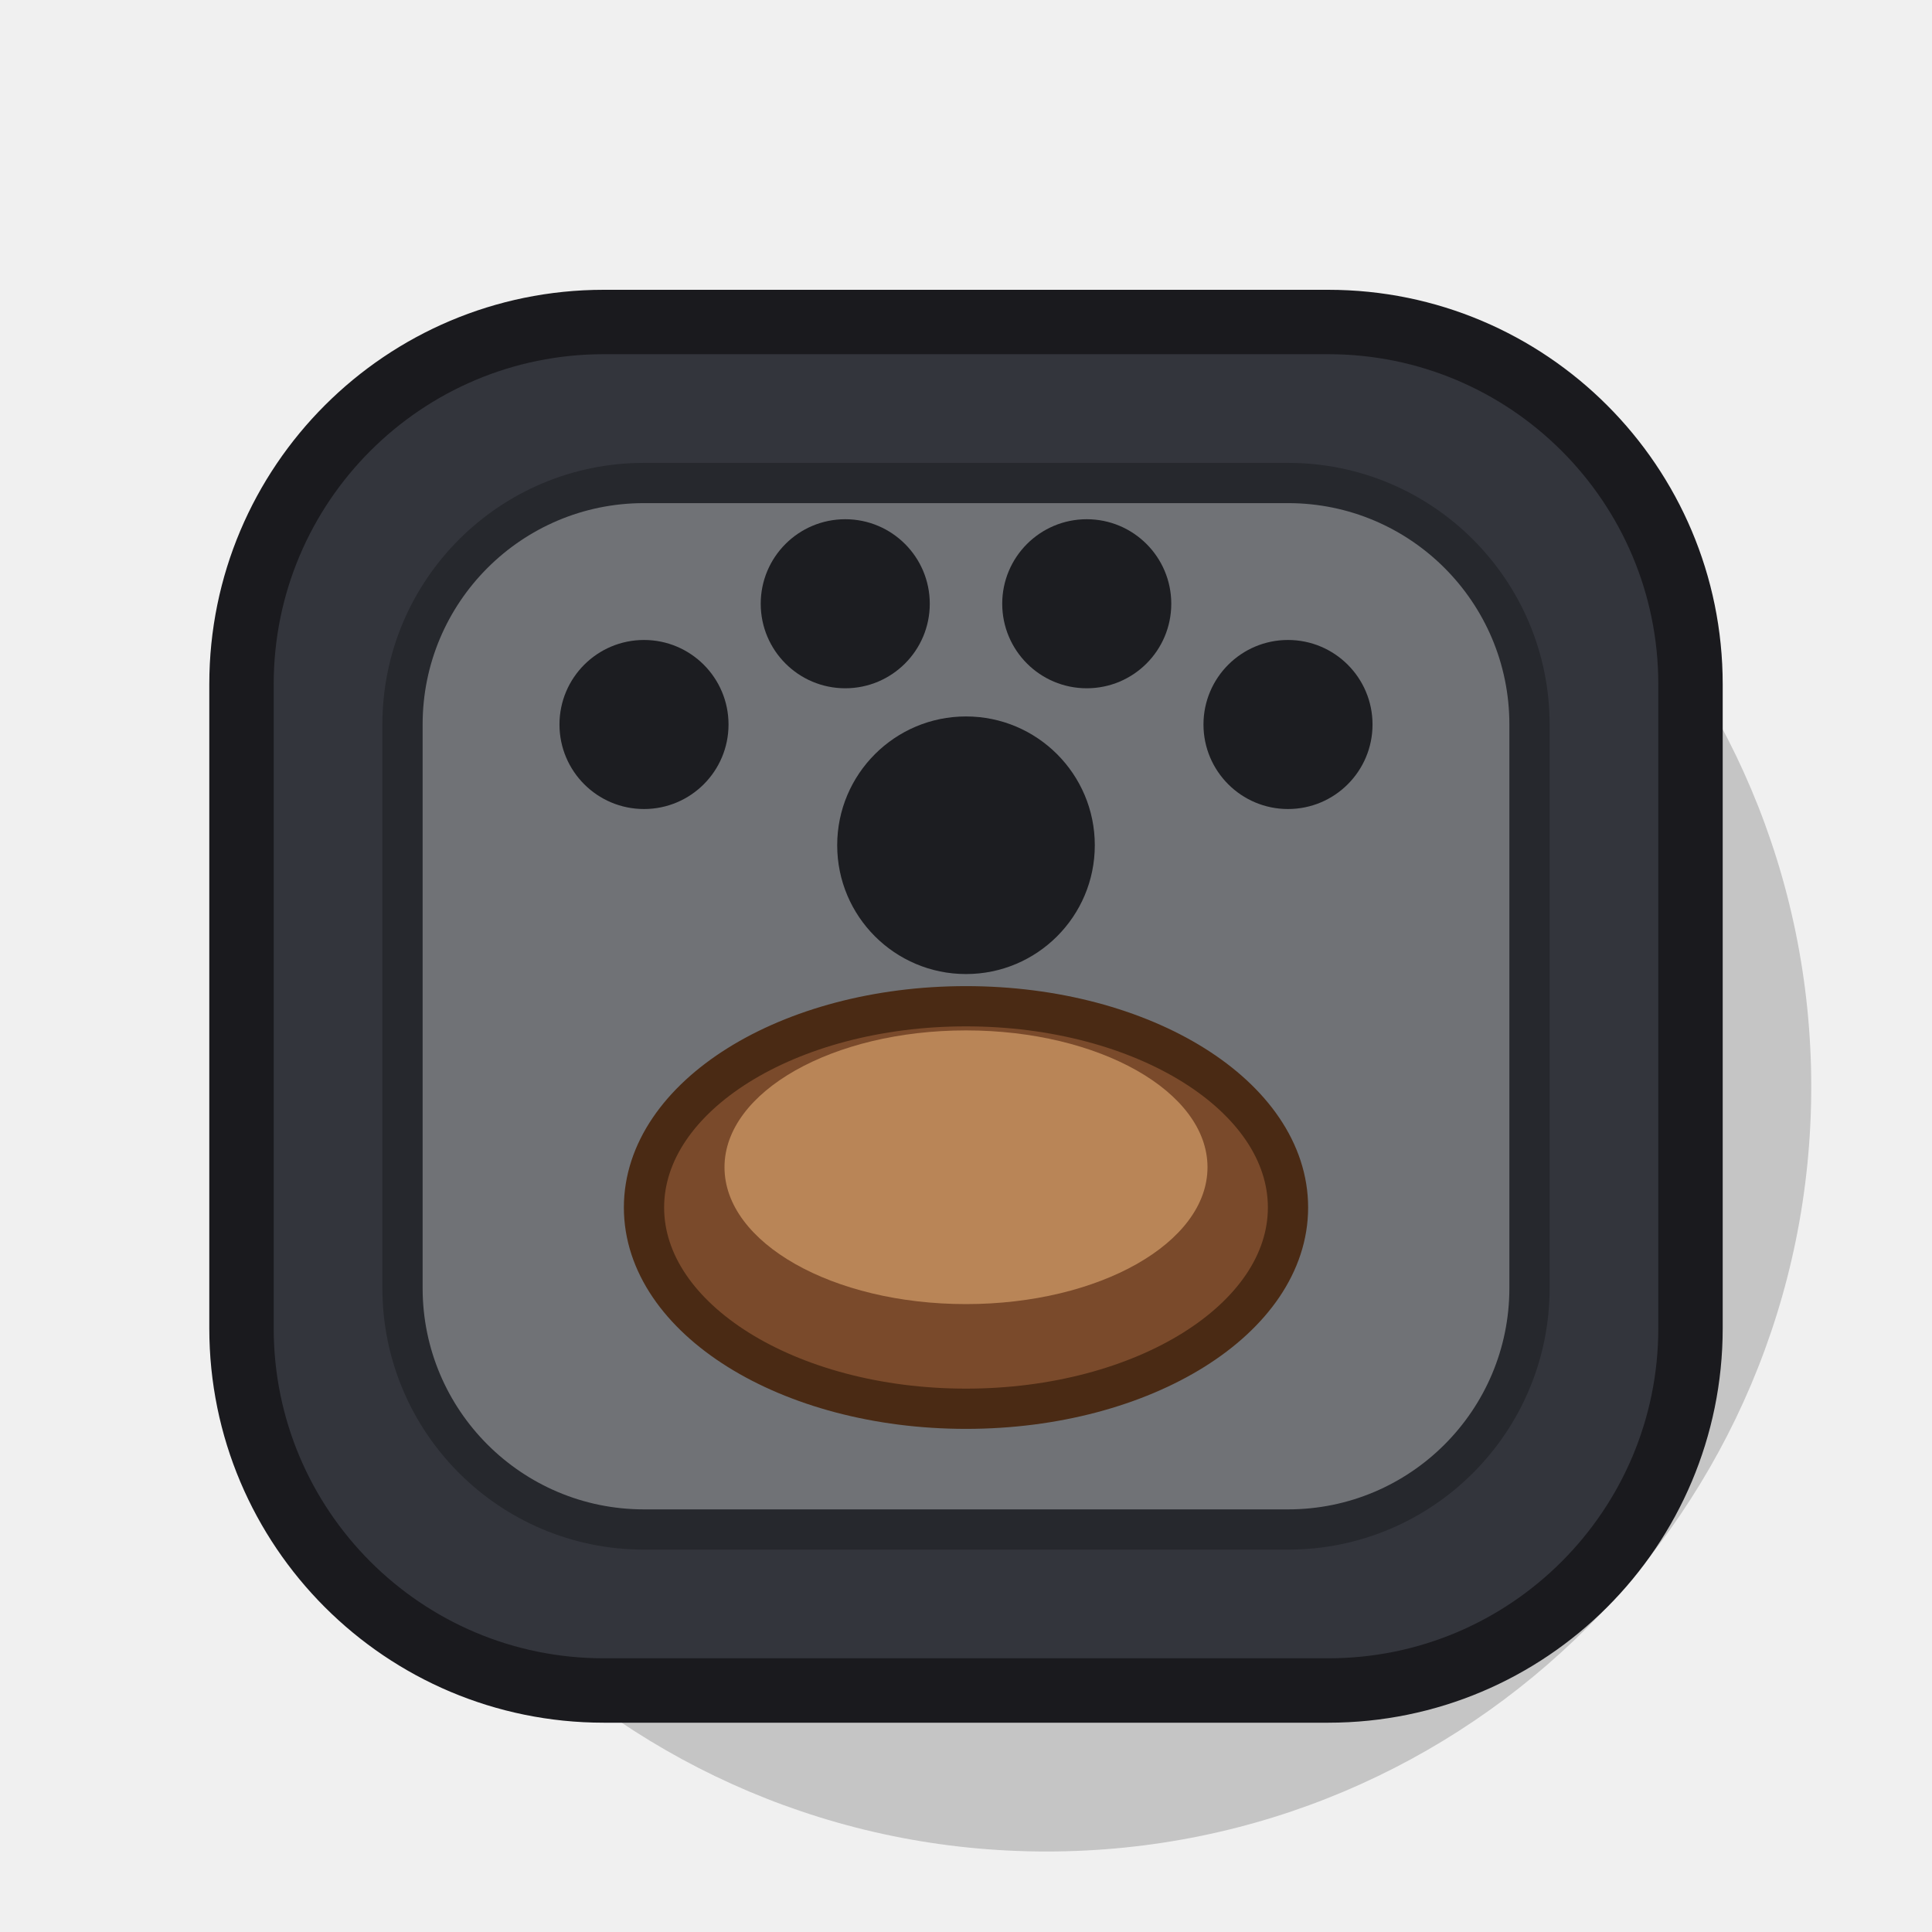
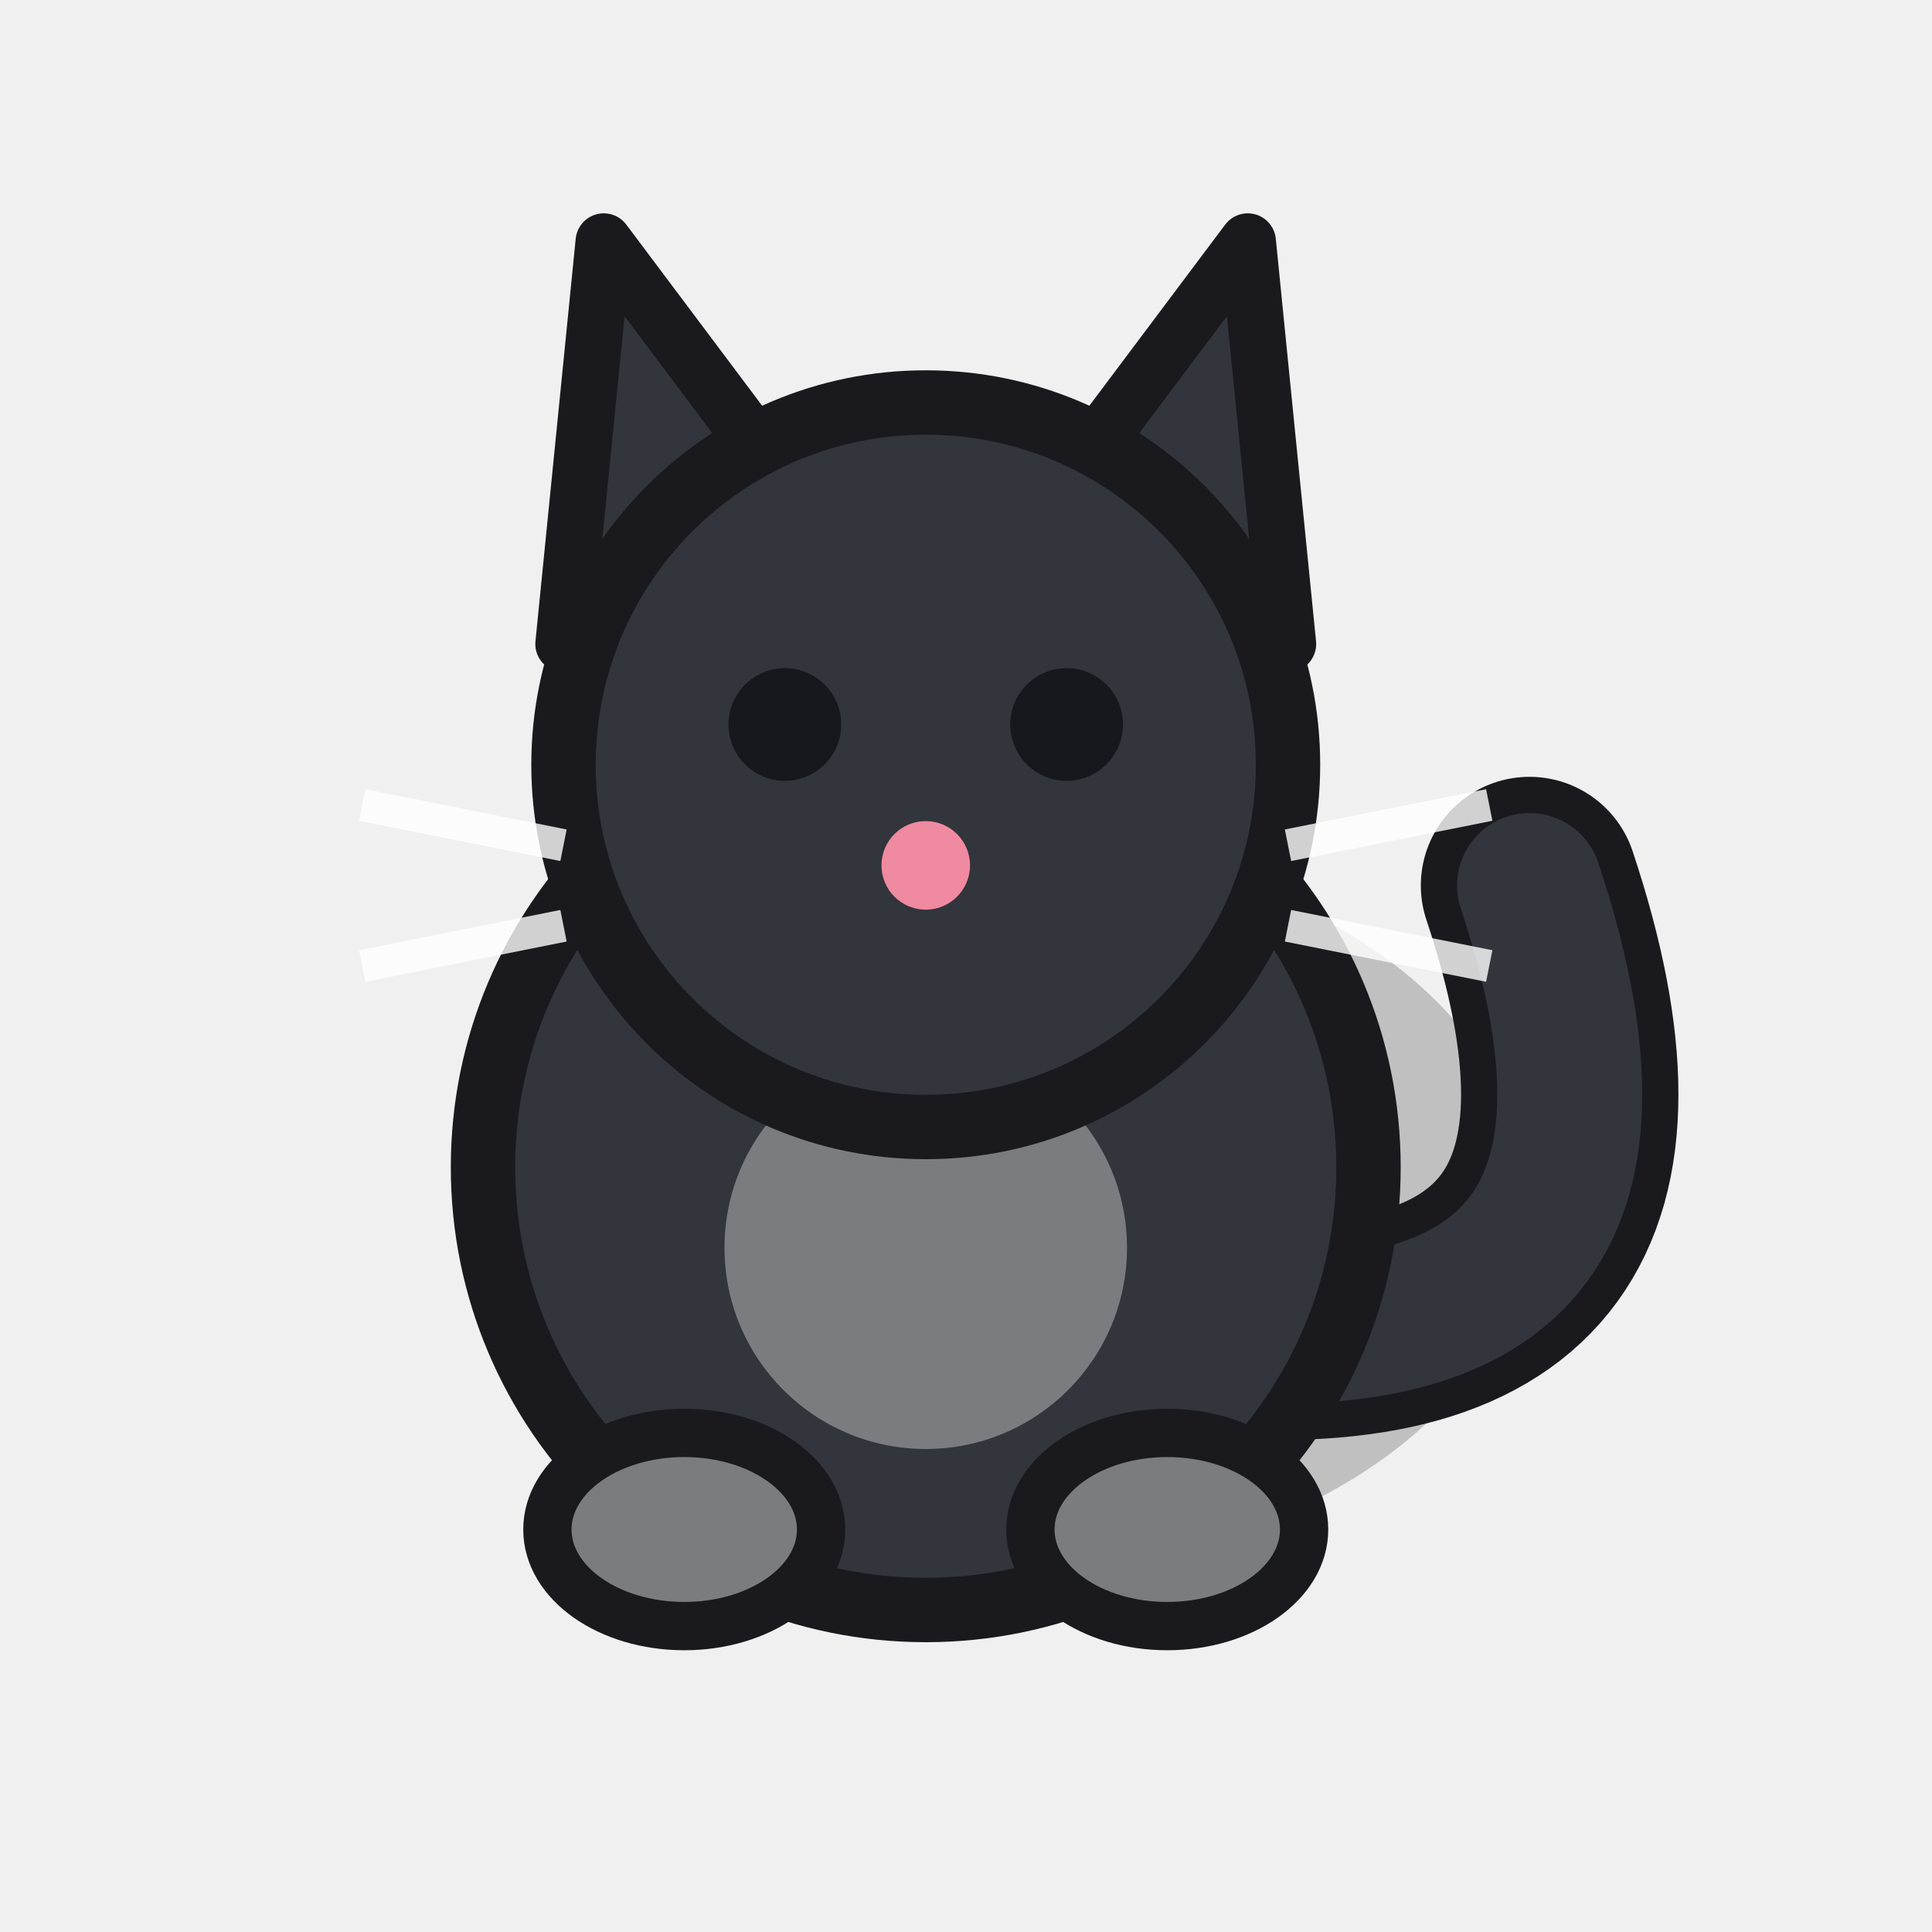
<svg xmlns="http://www.w3.org/2000/svg" width="96" height="96" viewBox="0 0 48 48">
-   <circle cx="26" cy="27" r="19" fill="#000" opacity="0.18" />
-   <rect x="6" y="8" width="36" height="34" rx="9" fill="#33353c" stroke="#1a1a1e" stroke-width="1.6" />
-   <rect x="10" y="12" width="28" height="26" rx="6" fill="#707276" stroke="#26282d" stroke-width="1" />
-   <ellipse cx="24" cy="30" rx="8" ry="5" fill="#7a4a2b" stroke="#4a2a14" stroke-width="1" />
-   <ellipse cx="24" cy="29" rx="6" ry="3.4" fill="#b98557" />
-   <circle cx="16" cy="18" r="2.1" fill="#1c1d21" />
-   <circle cx="21" cy="15" r="2.1" fill="#1c1d21" />
-   <circle cx="27" cy="15" r="2.1" fill="#1c1d21" />
-   <circle cx="32" cy="18" r="2.1" fill="#1c1d21" />
-   <circle cx="24" cy="21" r="3.2" fill="#1c1d21" />
+   <ellipse cx="25" cy="30" rx="13" ry="9" fill="#000" opacity=".2" />
+   <path d="M30 33 Q42 34 38 22" fill="none" stroke="#1a1a1e" stroke-width="5.4" stroke-linecap="round" />
+   <path d="M30 33 Q42 34 38 22" fill="none" stroke="#33353c" stroke-width="3.6" stroke-linecap="round" />
+   <circle cx="23" cy="29" r="11" fill="#33353c" stroke="#1a1a1e" stroke-width="1.6" />
+   <circle cx="23" cy="31" r="5" fill="#7a7c80" />
+   <ellipse cx="17" cy="38" rx="3.4" ry="2.4" fill="#7a7c80" stroke="#1a1a1e" stroke-width="1.2" />
+   <ellipse cx="29" cy="38" rx="3.4" ry="2.4" fill="#7a7c80" stroke="#1a1a1e" stroke-width="1.2" />
+   <path d="M21 14 L15 6 L14 16Z" fill="#33353c" stroke="#1a1a1e" stroke-width="1.4" stroke-linejoin="round" />
+   <path d="M25 14 L31 6 L32 16Z" fill="#33353c" stroke="#1a1a1e" stroke-width="1.4" stroke-linejoin="round" />
+   <circle cx="23" cy="19" r="9" fill="#33353c" stroke="#1a1a1e" stroke-width="1.6" />
+   <circle cx="19.5" cy="18" r="1.4" fill="#16181d" />
+   <circle cx="26.5" cy="18" r="1.4" fill="#16181d" />
+   <circle cx="23" cy="21.5" r="1.1" fill="#f08aa0" />
+   <path d="M14 21 L9 20 M14 23 L9 24 M32 21 L37 20 M32 23 L37 24" stroke="#fff" stroke-width=".8" opacity=".8" />
</svg>
